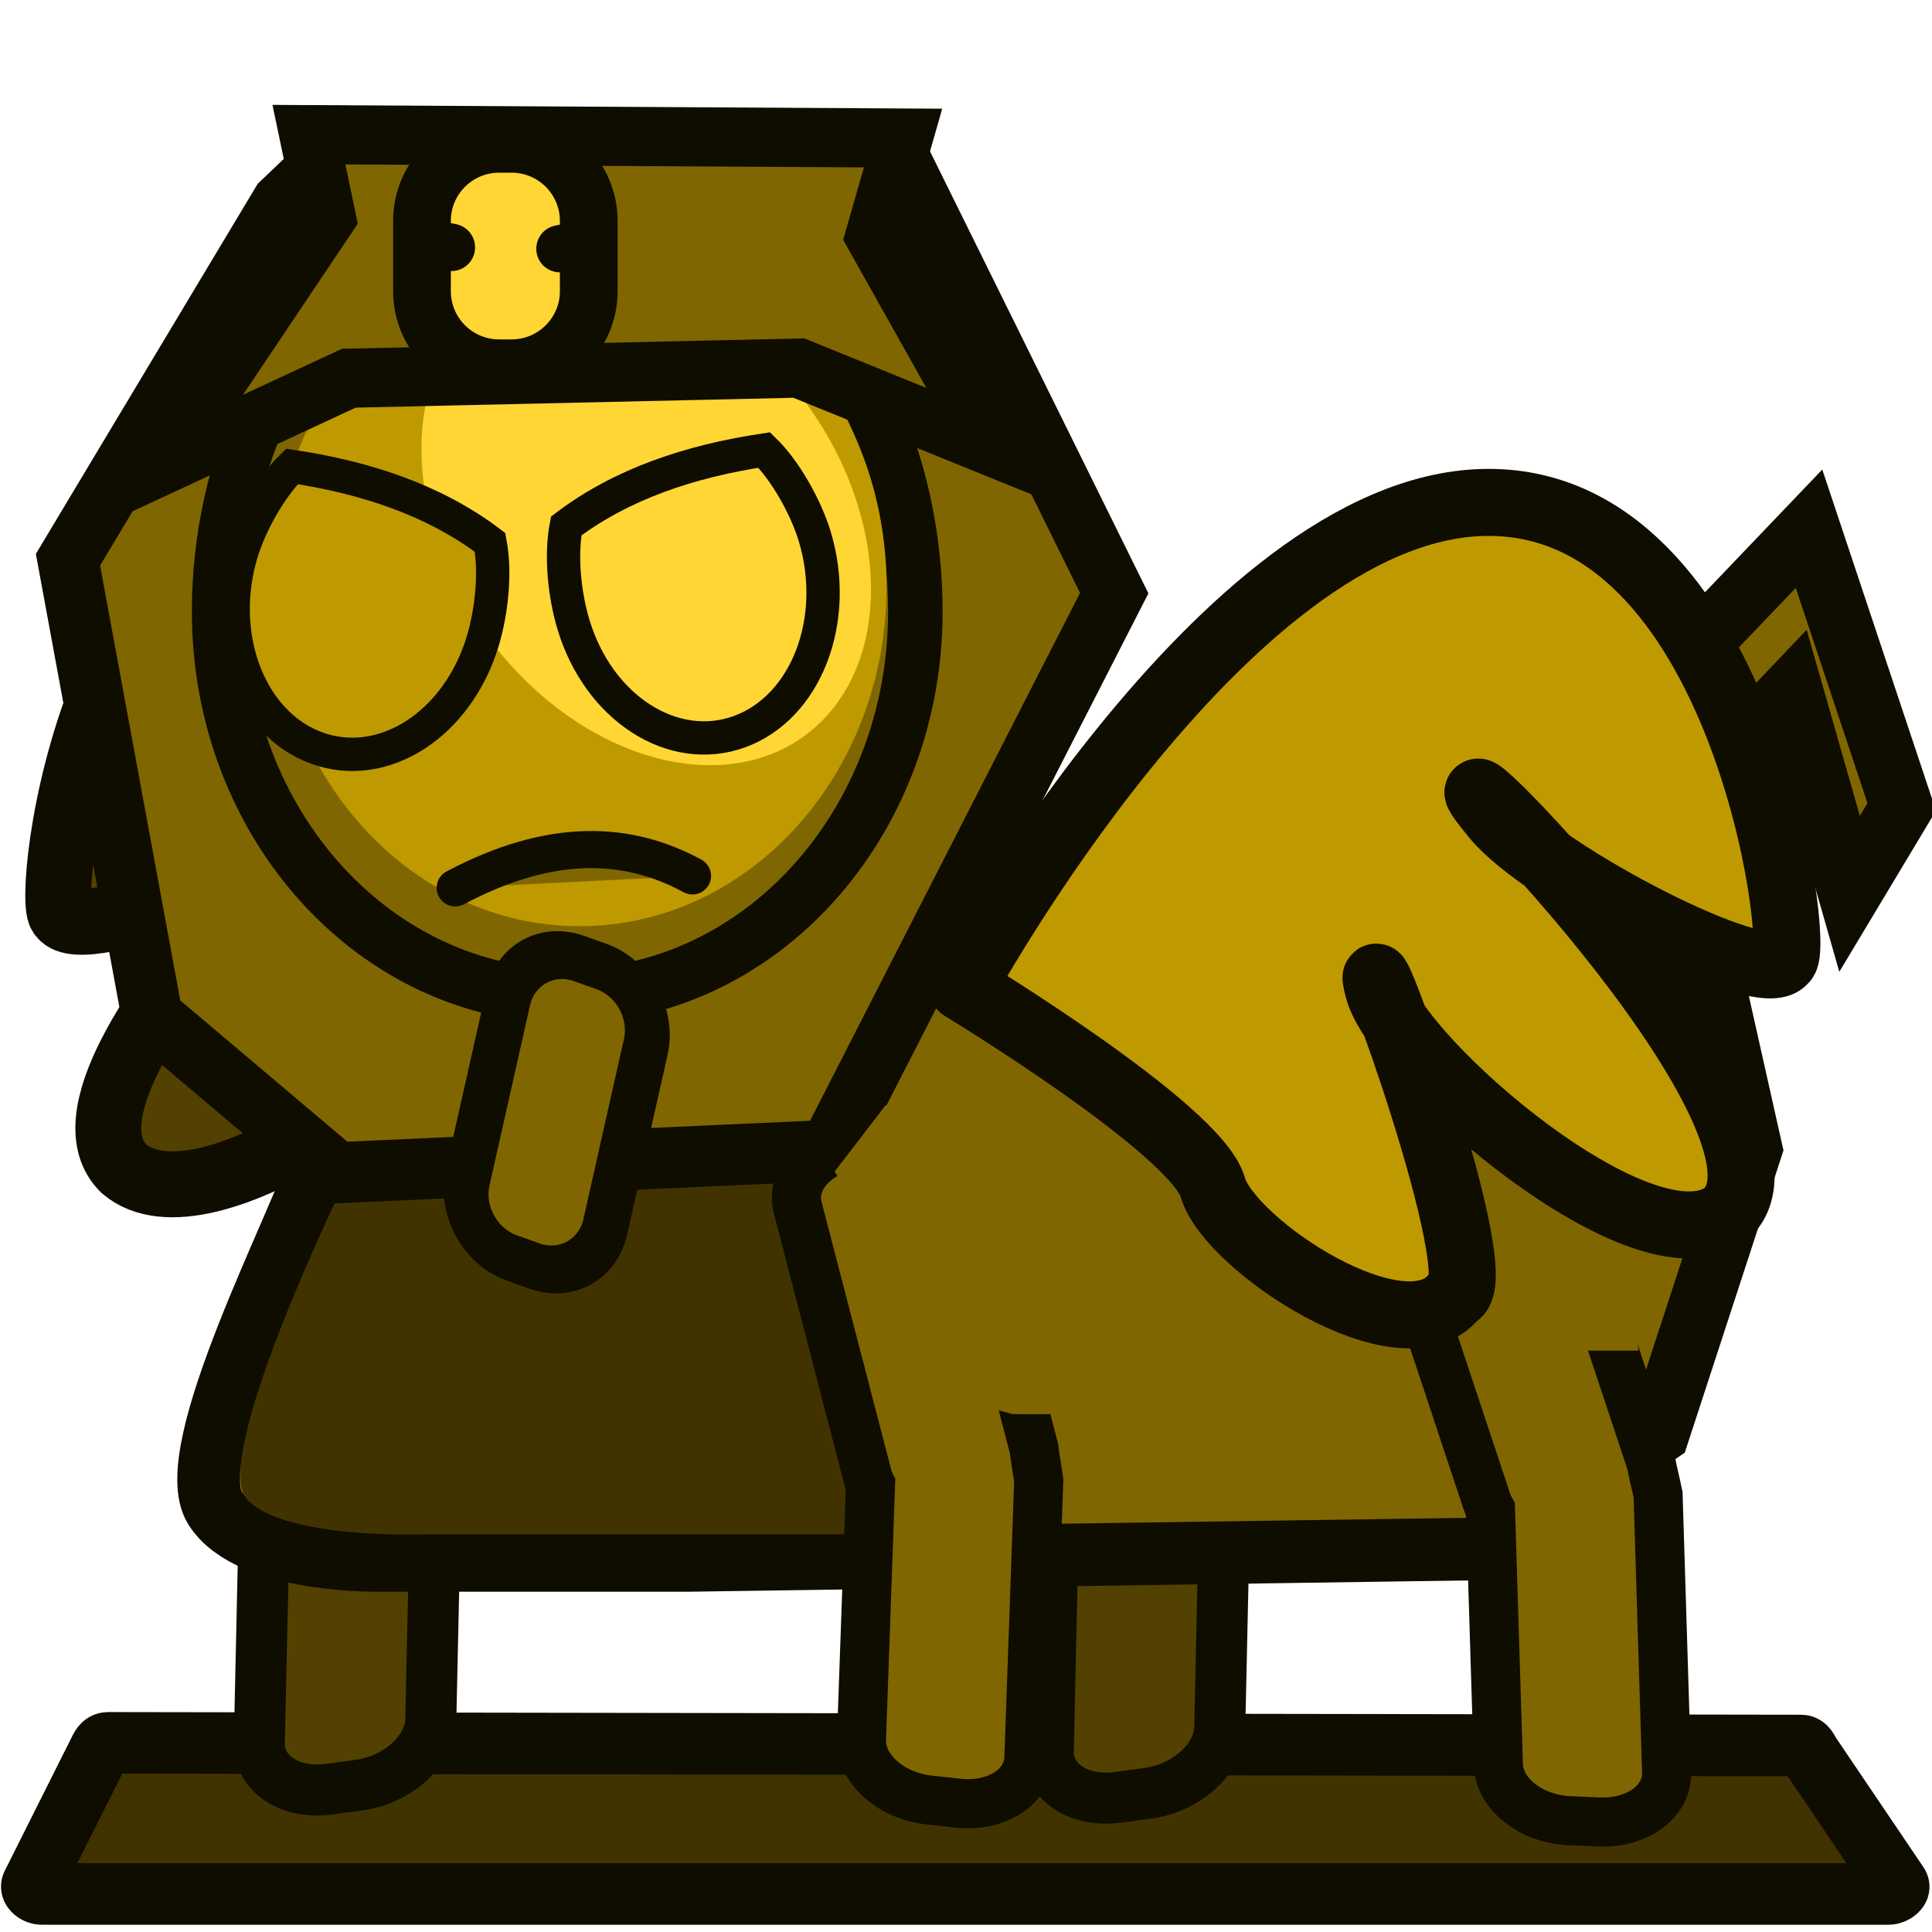
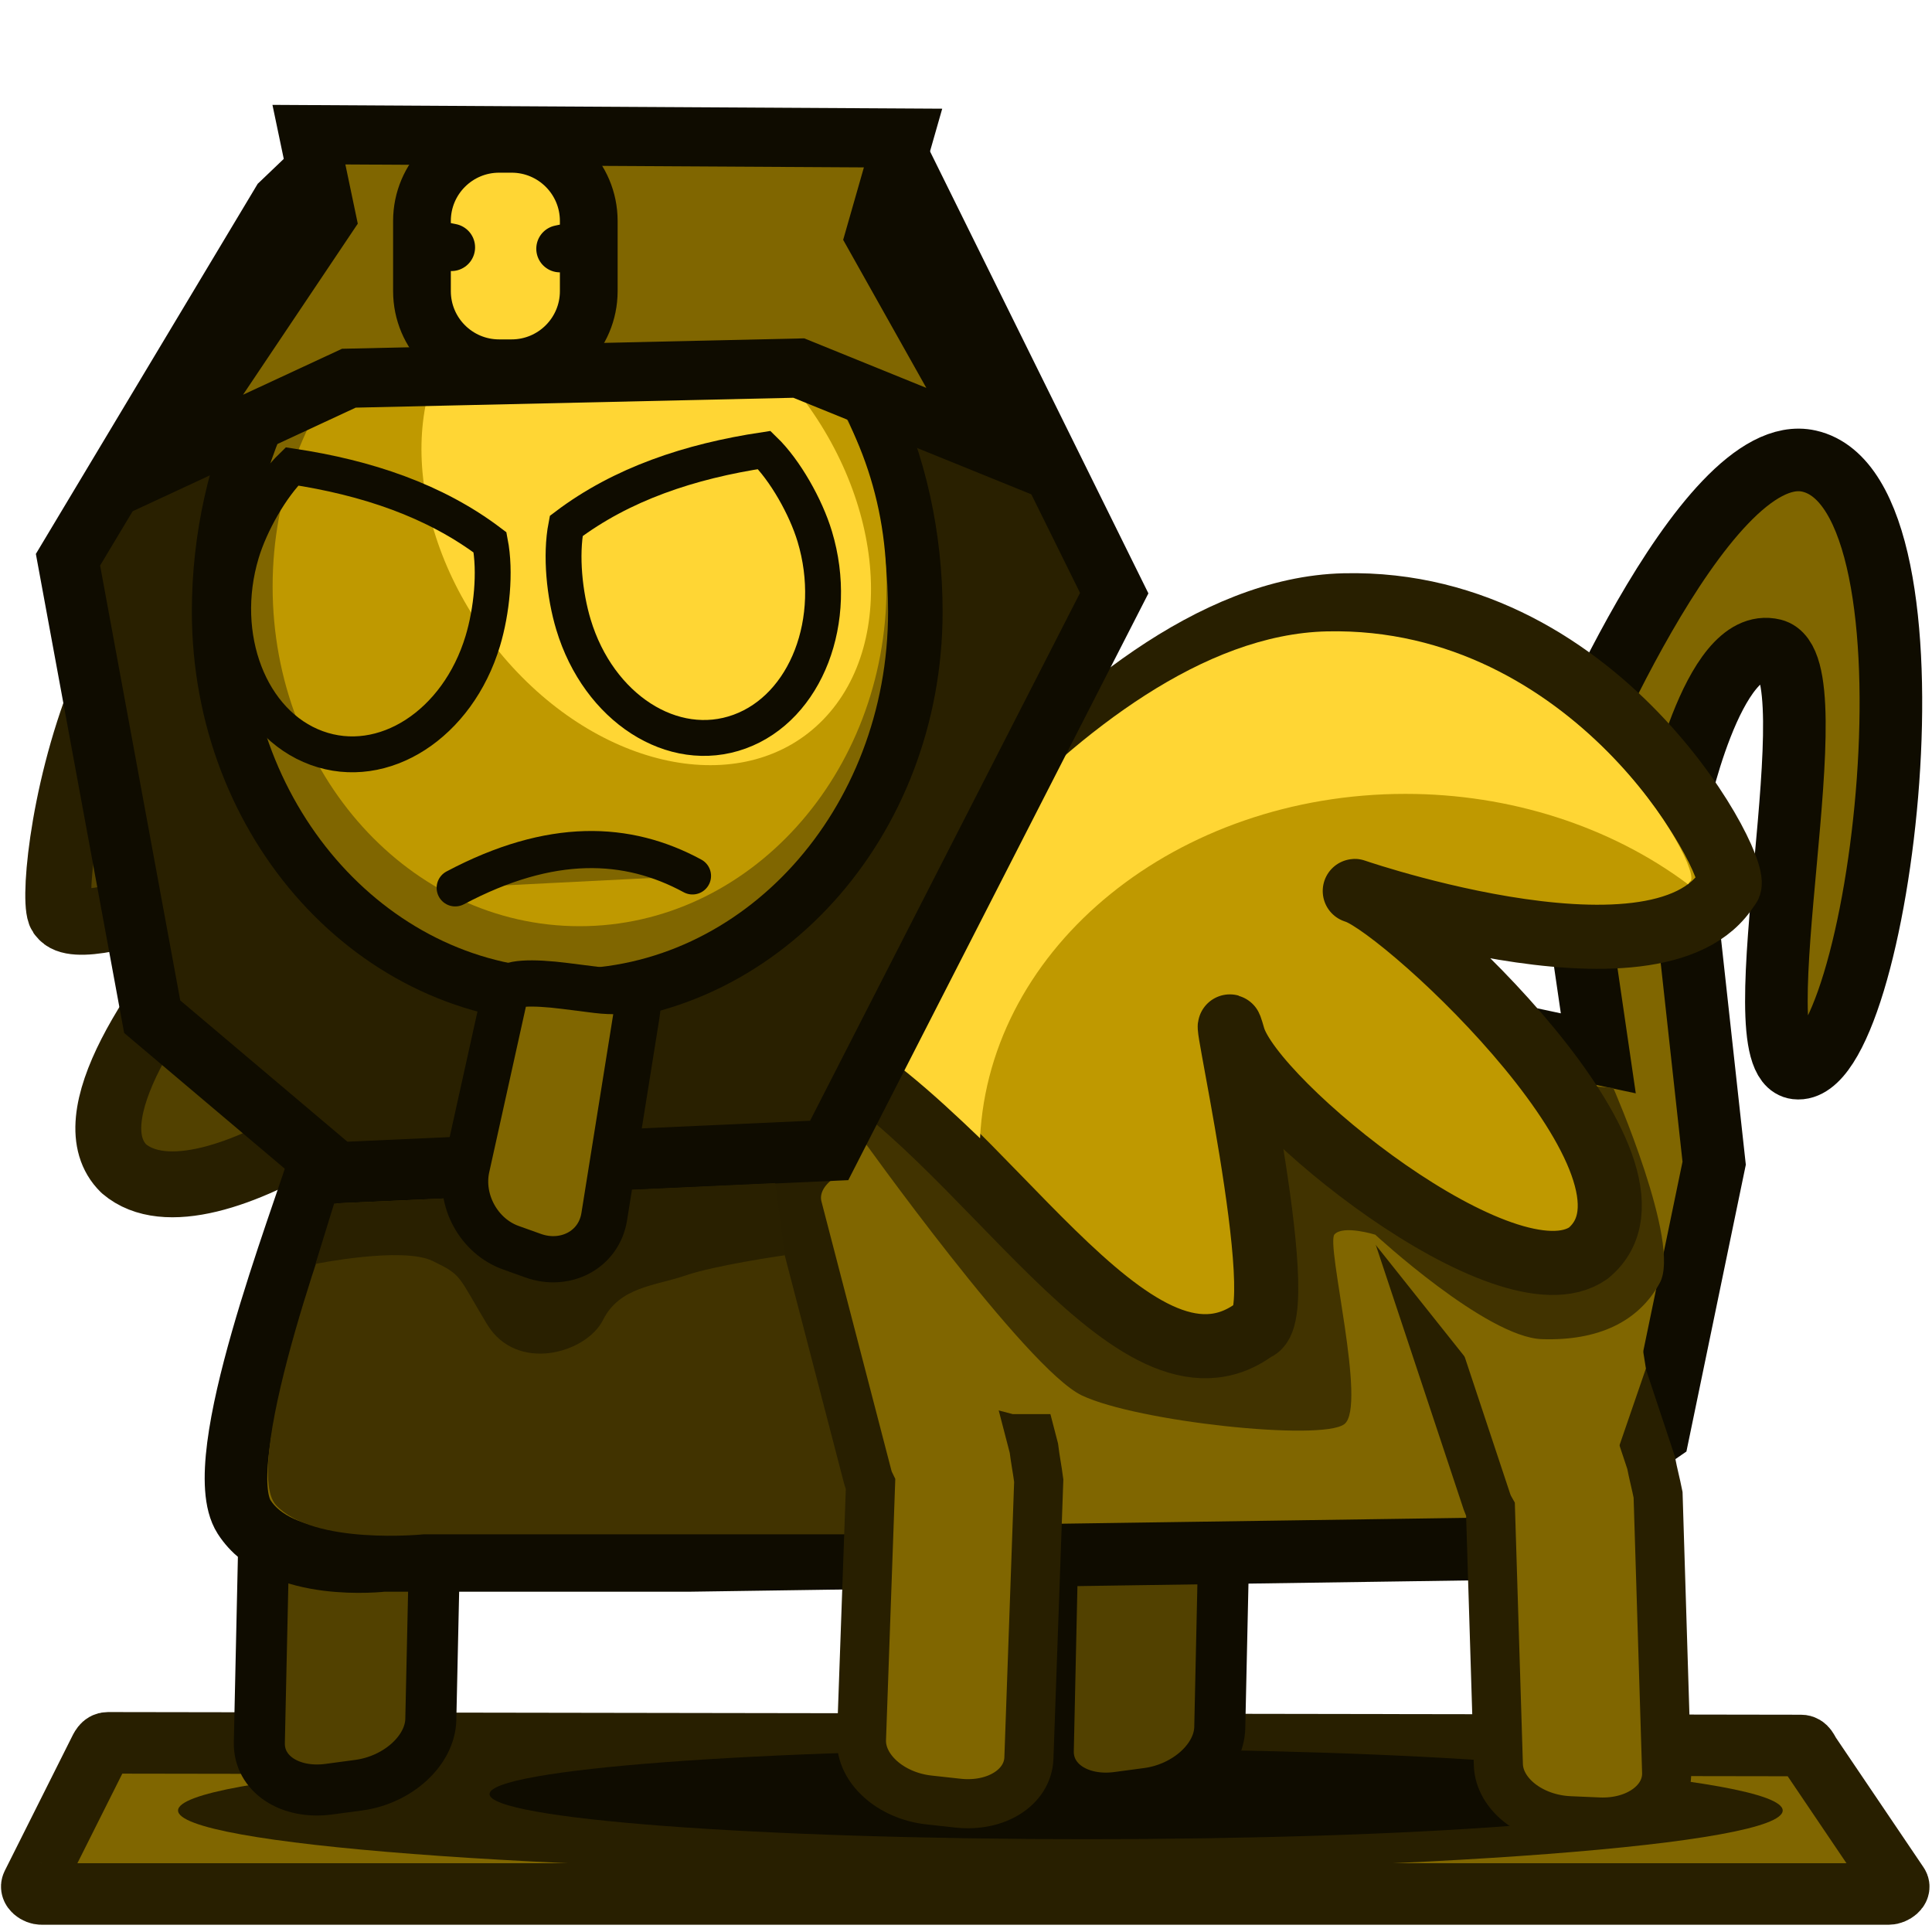
<svg xmlns="http://www.w3.org/2000/svg" width="377.953" height="377.953" viewBox="0 0 100 100" version="1.1" id="svg1" xml:space="preserve">
  <defs id="defs1">
    <filter style="color-interpolation-filters:sRGB;" id="filter6" x="-0.719" y="-0.458" width="2.439" height="1.916">
      <feGaussianBlur stdDeviation="5" result="fbSourceGraphic" id="feGaussianBlur5" />
      <feGaussianBlur stdDeviation="0.01" in="SourceGraphic" result="result1" id="feGaussianBlur6" />
      <feComposite in2="result1" operator="arithmetic" in="fbSourceGraphic" k2="0.5" k3="0.5" result="result2" id="feComposite6" />
      <feBlend in2="fbSourceGraphic" mode="normal" result="result3" id="feBlend6" />
    </filter>
    <linearGradient id="linearGradient13895">
      <stop style="stop-color:#000000;stop-opacity:1;" offset="0" id="stop13893" />
    </linearGradient>
    <filter style="color-interpolation-filters:sRGB;" id="filter14269" x="-0.312" y="-0.296" width="1.623" height="1.592">
      <feGaussianBlur stdDeviation="0.205" result="blur" id="feGaussianBlur14263" />
      <feComposite in="SourceGraphic" in2="blur" operator="in" result="composite1" id="feComposite14265" />
      <feComposite in="composite1" in2="composite1" operator="in" result="composite2" id="feComposite14267" />
    </filter>
    <filter style="color-interpolation-filters:sRGB;" id="filter6-3" x="-0.719" y="-0.458" width="2.439" height="1.916">
      <feGaussianBlur stdDeviation="5" result="fbSourceGraphic" id="feGaussianBlur5-6" />
      <feGaussianBlur stdDeviation="0.01" in="SourceGraphic" result="result1" id="feGaussianBlur6-7" />
      <feComposite in2="result1" operator="arithmetic" in="fbSourceGraphic" k2="0.5" k3="0.5" result="result2" id="feComposite6-5" />
      <feBlend in2="fbSourceGraphic" mode="normal" result="result3" id="feBlend6-3" />
    </filter>
    <filter style="color-interpolation-filters:sRGB;" id="filter14269-6" x="-0.312" y="-0.296" width="1.623" height="1.592">
      <feGaussianBlur stdDeviation="0.205" result="blur" id="feGaussianBlur14263-7" />
      <feComposite in="SourceGraphic" in2="blur" operator="in" result="composite1" id="feComposite14265-5" />
      <feComposite in="composite1" in2="composite1" operator="in" result="composite2" id="feComposite14267-3" />
    </filter>
    <filter style="color-interpolation-filters:sRGB;" id="filter14269-67" x="-0.312" y="-0.296" width="1.623" height="1.592">
      <feGaussianBlur stdDeviation="0.205" result="blur" id="feGaussianBlur14263-53" />
      <feComposite in="SourceGraphic" in2="blur" operator="in" result="composite1" id="feComposite14265-56" />
      <feComposite in="composite1" in2="composite1" operator="in" result="composite2" id="feComposite14267-29" />
    </filter>
    <filter style="color-interpolation-filters:sRGB;" id="filter14269-3" x="-0.312" y="-0.296" width="1.623" height="1.592">
      <feGaussianBlur stdDeviation="0.205" result="blur" id="feGaussianBlur14263-5" />
      <feComposite in="SourceGraphic" in2="blur" operator="in" result="composite1" id="feComposite14265-6" />
      <feComposite in="composite1" in2="composite1" operator="in" result="composite2" id="feComposite14267-2" />
    </filter>
    <filter style="color-interpolation-filters:sRGB;" id="filter14269-35" x="-0.312" y="-0.296" width="1.623" height="1.592">
      <feGaussianBlur stdDeviation="0.205" result="blur" id="feGaussianBlur14263-6" />
      <feComposite in="SourceGraphic" in2="blur" operator="in" result="composite1" id="feComposite14265-2" />
      <feComposite in="composite1" in2="composite1" operator="in" result="composite2" id="feComposite14267-9" />
    </filter>
    <filter style="color-interpolation-filters:sRGB;" id="filter14269-6-1" x="-0.312" y="-0.296" width="1.623" height="1.592">
      <feGaussianBlur stdDeviation="0.205" result="blur" id="feGaussianBlur14263-7-2" />
      <feComposite in="SourceGraphic" in2="blur" operator="in" result="composite1" id="feComposite14265-5-7" />
      <feComposite in="composite1" in2="composite1" operator="in" result="composite2" id="feComposite14267-3-0" />
    </filter>
    <filter style="color-interpolation-filters:sRGB;" id="filter14269-3-5" x="-0.312" y="-0.296" width="1.623" height="1.592">
      <feGaussianBlur stdDeviation="0.205" result="blur" id="feGaussianBlur14263-56" />
      <feComposite in="SourceGraphic" in2="blur" operator="in" result="composite1" id="feComposite14265-29" />
      <feComposite in="composite1" in2="composite1" operator="in" result="composite2" id="feComposite14267-1" />
    </filter>
    <filter style="color-interpolation-filters:sRGB;" id="filter14269-5" x="-0.312" y="-0.296" width="1.623" height="1.592">
      <feGaussianBlur stdDeviation="0.205" result="blur" id="feGaussianBlur14263-6-1" />
      <feComposite in="SourceGraphic" in2="blur" operator="in" result="composite1" id="feComposite14265-2-27" />
      <feComposite in="composite1" in2="composite1" operator="in" result="composite2" id="feComposite14267-9-0" />
    </filter>
    <filter style="color-interpolation-filters:sRGB;" id="filter14269-1" x="-0.312" y="-0.296" width="1.623" height="1.592">
      <feGaussianBlur stdDeviation="0.205" result="blur" id="feGaussianBlur14263-2" />
      <feComposite in="SourceGraphic" in2="blur" operator="in" result="composite1" id="feComposite14265-7" />
      <feComposite in="composite1" in2="composite1" operator="in" result="composite2" id="feComposite14267-0" />
    </filter>
    <filter style="color-interpolation-filters:sRGB;" id="filter14269-2" x="-0.312" y="-0.296" width="1.623" height="1.592">
      <feGaussianBlur stdDeviation="0.205" result="blur" id="feGaussianBlur14263-61" />
      <feComposite in="SourceGraphic" in2="blur" operator="in" result="composite1" id="feComposite14265-8" />
      <feComposite in="composite1" in2="composite1" operator="in" result="composite2" id="feComposite14267-7" />
    </filter>
    <filter style="color-interpolation-filters:sRGB;" id="filter14269-5-5" x="-0.312" y="-0.296" width="1.623" height="1.592">
      <feGaussianBlur stdDeviation="0.205" result="blur" id="feGaussianBlur14263-6-9" />
      <feComposite in="SourceGraphic" in2="blur" operator="in" result="composite1" id="feComposite14265-2-2" />
      <feComposite in="composite1" in2="composite1" operator="in" result="composite2" id="feComposite14267-9-2" />
    </filter>
    <filter style="color-interpolation-filters:sRGB;" id="filter14269-9" x="-0.312" y="-0.296" width="1.623" height="1.592">
      <feGaussianBlur stdDeviation="0.205" result="blur" id="feGaussianBlur14263-3" />
      <feComposite in="SourceGraphic" in2="blur" operator="in" result="composite1" id="feComposite14265-1" />
      <feComposite in="composite1" in2="composite1" operator="in" result="composite2" id="feComposite14267-94" />
    </filter>
    <filter style="color-interpolation-filters:sRGB;" id="filter14269-5-0" x="-0.312" y="-0.296" width="1.623" height="1.592">
      <feGaussianBlur stdDeviation="0.205" result="blur" id="feGaussianBlur14263-6-6" />
      <feComposite in="SourceGraphic" in2="blur" operator="in" result="composite1" id="feComposite14265-2-3" />
      <feComposite in="composite1" in2="composite1" operator="in" result="composite2" id="feComposite14267-9-20" />
    </filter>
    <filter style="color-interpolation-filters:sRGB;" id="filter14269-52" x="-0.312" y="-0.296" width="1.623" height="1.592">
      <feGaussianBlur stdDeviation="0.205" result="blur" id="feGaussianBlur14263-5-3" />
      <feComposite in="SourceGraphic" in2="blur" operator="in" result="composite1" id="feComposite14265-4" />
      <feComposite in="composite1" in2="composite1" operator="in" result="composite2" id="feComposite14267-74" />
    </filter>
    <filter style="color-interpolation-filters:sRGB;" id="filter14269-5-4" x="-0.312" y="-0.296" width="1.623" height="1.592">
      <feGaussianBlur stdDeviation="0.205" result="blur" id="feGaussianBlur14263-6-3" />
      <feComposite in="SourceGraphic" in2="blur" operator="in" result="composite1" id="feComposite14265-2-1" />
      <feComposite in="composite1" in2="composite1" operator="in" result="composite2" id="feComposite14267-9-4" />
    </filter>
  </defs>
  <g id="layer1">
-     <path id="rect1" style="fill:#413300;stroke:#0f0c00;stroke-width:3.186;stroke-linecap:round" d="m 5.59,90.209 87.63,0.138 c 0.269,4.25e-4 0.335,0.263 0.486,0.486 l 4.537,6.713 c 0.151,0.223 -0.217,0.486 -0.486,0.486 H 2.156 c -0.269,0 -0.606,-0.245 -0.486,-0.486 l 3.434,-6.851 c 0.121,-0.241 0.217,-0.486 0.486,-0.486 z" />
+     <path id="rect1" style="fill:#806600;stroke:#281f00;stroke-width:3.186;stroke-linecap:round;fill-opacity:1;stroke-opacity:1" d="m 5.59,90.209 87.63,0.138 c 0.269,4.25e-4 0.335,0.263 0.486,0.486 l 4.537,6.713 c 0.151,0.223 -0.217,0.486 -0.486,0.486 H 2.156 c -0.269,0 -0.606,-0.245 -0.486,-0.486 l 3.434,-6.851 c 0.121,-0.241 0.217,-0.486 0.486,-0.486 z" />
+     <ellipse style="fill:#281f00;fill-opacity:1;stroke:none;stroke-width:1.997;stroke-linecap:round;stroke-dasharray:none;stroke-opacity:1" id="path11" cx="50.744" cy="93.711" rx="41.528" ry="3.182" />
+     <ellipse style="fill:#0f0c00;fill-opacity:1;stroke:none;stroke-width:1.476;stroke-linecap:round;stroke-dasharray:none;stroke-opacity:1" id="ellipse11" cx="56.26" cy="92.862" rx="30.922" ry="2.333" />
    <path id="path31" style="fill:#524100;fill-opacity:1;stroke:#0f0c00;stroke-width:2.642;stroke-miterlimit:4;stroke-dasharray:none;stroke-opacity:1" d="m 62.083,56.52 c -1.263,0.301 -2.303,1.115 -2.629,2.193 L 54.952,73.562 c -0.105,0.612 -0.247,1.184 -0.357,1.796 l -0.336,15.26 c -0.035,1.611 1.574,2.685 3.606,2.41 l 1.538,-0.206 c 2.032,-0.275 3.697,-1.796 3.732,-3.407 l 0.309,-14.033 c 0.074,-0.142 0.136,-0.289 0.182,-0.443 l 4.503,-14.853 c 0.475,-1.568 -0.743,-3.084 -2.729,-3.398 L 63.897,56.449 c -0.621,-0.098 -1.24,-0.065 -1.814,0.071 z" />
-     <path style="fill:#524100;fill-opacity:1;stroke:#0f0c00;stroke-width:3.41;stroke-linecap:round;stroke-linejoin:round;stroke-dasharray:none;stroke-opacity:1" d="m 45.489,53.395 c 0,0 -13.854,-25.577 -27.275,-27.394 C 4.794,24.183 2.262,46.828 3.184,47.373 4.237,48.991 15.461,44.458 17.88,41.787 23.386,35.705 1.18,55.356 6.41,60.491 10.635,64.101 23.19,54.691 24.089,51.126 25.112,47.066 18.378,65.355 20.452,66.137 23.087,69.738 32.021,64.884 32.805,62.057 33.588,59.229 45.489,53.395 45.489,53.395 Z" id="path2" />
+     <path style="fill:#524100;fill-opacity:1;stroke:#281f00;stroke-width:3.41;stroke-linecap:round;stroke-linejoin:round;stroke-dasharray:none;stroke-opacity:1" d="m 45.489,53.395 c 0,0 -13.854,-25.577 -27.275,-27.394 C 4.794,24.183 2.262,46.828 3.184,47.373 4.237,48.991 15.461,44.458 17.88,41.787 23.386,35.705 1.18,55.356 6.41,60.491 10.635,64.101 23.19,54.691 24.089,51.126 25.112,47.066 18.378,65.355 20.452,66.137 23.087,69.738 32.021,64.884 32.805,62.057 33.588,59.229 45.489,53.395 45.489,53.395 Z" id="path2" />
    <path id="rect9714-6" style="fill:#524100;fill-opacity:1;stroke:#0f0c00;stroke-width:2.642;stroke-miterlimit:4;stroke-dasharray:none;stroke-opacity:1" d="m 21.246,56.098 c -1.263,0.301 -2.303,1.115 -2.629,2.193 l -4.501,14.85 c -0.105,0.612 -0.247,1.184 -0.357,1.796 l -0.336,15.26 c -0.035,1.611 1.574,2.685 3.606,2.41 l 1.538,-0.206 c 2.032,-0.275 3.697,-1.796 3.732,-3.407 l 0.309,-14.033 c 0.074,-0.142 0.136,-0.289 0.182,-0.443 l 4.503,-14.853 c 0.475,-1.568 -0.743,-3.084 -2.729,-3.398 l -1.504,-0.239 c -0.621,-0.098 -1.24,-0.065 -1.814,0.071 z" />
-     <path style="fill:#806600;fill-opacity:1;stroke:#0f0c00;stroke-width:3.24;stroke-linecap:round;stroke-dasharray:none;stroke-opacity:1" d="m 18.934,48.366 -1.5,8.7 c 0,0 0.335,-0.843 -0.75,2.7 -1.085,3.543 -7.402,15.408 -5.55,18.3 1.852,2.892 8.7,2.7 8.7,2.7 h 15.9 l 41.4,-0.6 8.7,-6 4.8,-14.7 -3.9,-17.4 6,-6.3 3,10.5 2.7,-4.5 L 93.634,27.366 80.734,40.866 82.834,57.066 65.134,50.766 Z" id="path7" />
-     <path id="path29" style="fill:#806600;fill-opacity:1;stroke:#0f0c00;stroke-width:2.541;stroke-miterlimit:4;stroke-dasharray:none;stroke-opacity:1" d="m 78.342,60.236 c 1.24,0.178 2.266,0.858 2.594,1.847 l 4.523,13.624 c 0.108,0.569 0.251,1.096 0.363,1.664 l 0.443,14.359 c 0.047,1.516 -1.523,2.663 -3.517,2.575 l -1.509,-0.065 C 79.244,94.151 77.601,92.856 77.555,91.34 L 77.147,78.135 C 77.073,78.007 77.012,77.874 76.965,77.733 L 72.44,64.106 c -0.478,-1.439 0.706,-2.97 2.651,-3.433 l 1.472,-0.352 c 0.608,-0.145 1.215,-0.166 1.779,-0.085 z" />
-     <path style="fill:#806600;fill-opacity:1;stroke:none;stroke-width:2.801;stroke-linecap:round" d="m 74.675,53.936 -2.625,3.419 7.725,12.162 1.5,0.392 h 3.525 l -0.525,-7.959 -6,-8.463 z" id="path8" />
-     <path style="fill:#413300;fill-opacity:1;stroke:none;stroke-width:3.24;stroke-linecap:round;stroke-dasharray:none;stroke-opacity:1" d="m 17.734,61.416 c 0,0 -6.894,14.119 -4.939,16.2 1.954,2.081 9.139,1.8 9.139,1.8 h 31.05 L 42.934,56.016 Z" id="path33" />
-     <path style="fill:#806600;fill-opacity:1;stroke:#0f0c00;stroke-width:3.161;stroke-linecap:round;stroke-dasharray:none;stroke-opacity:1" d="M 14.584,10.509 3.519,28.971 7.878,52.624 17.434,60.701 42.918,59.547 57.672,30.701 46.271,7.625 H 17.602 Z" id="path15-3" />
+     <path style="fill:#806600;fill-opacity:1;stroke:#0f0c00;stroke-width:3.24;stroke-linecap:round;stroke-dasharray:none;stroke-opacity:1" d="m 18.934,48.366 -1.606,6.154 c 0,0 0.441,1.703 -0.644,5.246 -1.085,3.543 -5.902,15.858 -4.05,18.75 1.852,2.892 7.2,2.25 7.2,2.25 h 15.9 l 41.4,-0.6 8.7,-6 2.891,-13.958 -1.991,-18.142 c 0,0 1.87,-9.203 5.045,-8.421 3.175,0.782 -1.861,21.273 1.197,21.637 4.33,0.515 8.112,-29.745 0.658,-31.416 C 88.129,22.632 80.734,40.866 80.734,40.866 L 82.728,54.521 65.134,50.766 Z" id="path7" />
+     <path id="path29" style="fill:#806600;fill-opacity:1;stroke:#281f00;stroke-width:2.541;stroke-miterlimit:4;stroke-dasharray:none;stroke-opacity:1" d="m 78.342,60.236 c 1.24,0.178 2.266,0.858 2.594,1.847 l 4.523,13.624 c 0.108,0.569 0.251,1.096 0.363,1.664 l 0.443,14.359 c 0.047,1.516 -1.523,2.663 -3.517,2.575 l -1.509,-0.065 C 79.244,94.151 77.601,92.856 77.555,91.34 L 77.147,78.135 C 77.073,78.007 77.012,77.874 76.965,77.733 L 72.44,64.106 c -0.478,-1.439 0.706,-2.97 2.651,-3.433 l 1.472,-0.352 c 0.608,-0.145 1.215,-0.166 1.779,-0.085 z" />
+     <path style="fill:#806600;fill-opacity:1;stroke:none;stroke-width:3.719;stroke-linecap:round" d="m 70.316,54.713 -2.92,4.936 11.953,15.018 3.455,3.109 2.388,-6.942 -1.096,-6.896 -9.135,-10.357 z" id="path8" />
+     <path style="fill:#413300;fill-opacity:1;stroke:none;stroke-width:3.24;stroke-linecap:round;stroke-dasharray:none;stroke-opacity:1" d="m 17.734,61.416 c 0,0 -5.394,14.419 -3.439,16.5 1.954,2.081 7.639,1.5 7.639,1.5 h 31.05 L 42.934,56.016 Z" id="path33" />
+     <path id="path1" style="fill:#806600;fill-opacity:1;stroke:#281f00;stroke-width:2.541;stroke-miterlimit:4;stroke-dasharray:none;stroke-opacity:1" d="m 47.437,59.044 c 1.226,0.26 2.204,1.006 2.466,2.015 l 3.61,13.894 c 0.07,0.575 0.178,1.11 0.252,1.684 l -0.509,14.357 c -0.054,1.516 -1.696,2.557 -3.68,2.336 L 48.074,93.165 C 46.09,92.944 44.536,91.544 44.59,90.028 L 45.059,76.825 C 44.993,76.692 44.941,76.555 44.904,76.411 L 41.291,62.514 c -0.381,-1.467 0.901,-2.916 2.872,-3.25 l 1.492,-0.253 c 0.616,-0.104 1.223,-0.085 1.781,0.033 z" />
+     <path style="fill:#806600;fill-opacity:1;stroke:none;stroke-width:2.801;stroke-linecap:round" d="m 45.825,57.223 -2.625,3.419 7.725,12.162 1.5,0.392 H 55.95 L 55.425,65.238 49.425,56.775 Z" id="path6" />
+     <path style="fill:#413300;fill-opacity:1;stroke:none;stroke-width:1.857;stroke-linecap:round;stroke-dasharray:none;stroke-opacity:1" d="m 44.495,58.761 c 0,0 8.636,12.113 11.508,13.47 2.873,1.357 12.379,2.373 13.576,1.485 1.198,-0.888 -0.966,-9.331 -0.505,-9.826 0.461,-0.496 2.109,0.018 2.109,0.018 0,0 5.753,5.313 8.631,5.407 2.878,0.093 4.988,-0.879 6.099,-2.917 1.111,-2.037 -2.409,-10.085 -2.409,-10.085 L 49.639,53.457 Z" id="path9" />
+     <path style="fill:#bf9900;fill-opacity:1;stroke:#281f00;stroke-width:3.317;stroke-linecap:round;stroke-linejoin:round;stroke-dasharray:none;stroke-opacity:1" d="m 42.531,54.192 c 0,0 13.5,-22.539 27.042,-22.861 13.542,-0.322 20.804,14.156 19.881,14.571 -3.608,5.974 -20.949,-0.358 -19.223,0.254 2.631,0.934 17.17,14.432 11.982,18.706 -4.202,2.948 -17.395,-7.761 -18.375,-11.193 -1.117,-3.91 3.209,14.599 1.127,15.118 -6.284,4.662 -14.118,-10.241 -22.433,-14.594 z" id="path5" />
+     <path id="path10" style="fill:#ffd634;fill-opacity:1;stroke:none;stroke-width:3.039;stroke-linecap:round;stroke-linejoin:round;stroke-dasharray:none;stroke-opacity:1" d="m 68.685,32.68 c -12.797,0.286 -25.554,20.307 -25.554,20.307 2.594,1.276 5.138,3.574 7.596,5.93 a 22.041,18.588 0 0 1 22.023,-17.826 22.041,18.588 0 0 1 14.622,4.679 c 0.034,-0.048 0.068,-0.097 0.1,-0.147 0.872,-0.369 -5.99,-13.229 -18.787,-12.943 z" />
+     <path style="fill:#292000;fill-opacity:1;stroke:#0f0c00;stroke-width:3.161;stroke-linecap:round;stroke-dasharray:none;stroke-opacity:1" d="M 14.584,10.509 3.519,28.971 7.878,52.624 17.434,60.701 42.918,59.547 57.672,30.701 46.271,7.625 H 17.602 Z" id="path15-3" />
    <path id="ellipse3-9" style="fill:#806600;fill-opacity:1;stroke:#0f0c00;stroke-width:2.823;stroke-miterlimit:4;stroke-dasharray:none;stroke-opacity:1" d="m 20.838,13.041 c -6.137,3.359 -9.496,11.041 -9.496,18.609 -3.53e-4,10.996 8.067,19.91 18.018,19.91 9.952,-2.33e-4 18.019,-8.914 18.018,-19.91 -1.92e-4,-7.696 -3.317,-15.376 -9.613,-18.668 -1.985,-2.214 -14.844,-2.471 -16.928,0.059 z" />
    <ellipse style="fill:#bf9900;fill-opacity:1;stroke:none;stroke-width:1;stroke-miterlimit:4;stroke-dasharray:none;stroke-opacity:1" id="ellipse4-2" cx="29.999" cy="30.361" rx="15.888" ry="17.579" />
    <ellipse style="fill:#ffd634;fill-opacity:1;stroke:none;stroke-width:2.85;stroke-dasharray:none;stroke-opacity:1" id="ellipse8-6" cx="7.292" cy="42.846" rx="10.294" ry="13.841" transform="matrix(0.6960358,-0.7180071,0.662223,0.7493068,0,0)" />
-     <path id="path12-1" style="fill:#bf9900;fill-opacity:1;stroke:#0f0c00;stroke-width:1.725;stroke-miterlimit:4;stroke-dasharray:none;stroke-opacity:1" d="m 15.113,24.142 c -1.069,1.035 -2.15,2.935 -2.614,4.477 -1.3,4.319 0.442,8.841 3.891,10.099 3.449,1.258 7.299,-1.223 8.599,-5.542 0.464,-1.542 0.671,-3.57 0.375,-5.103 -2.866,-2.168 -6.383,-3.348 -10.251,-3.931 z" />
-     <path id="path3" style="fill:#ffd634;fill-opacity:1;stroke:#0f0c00;stroke-width:1.725;stroke-miterlimit:4;stroke-dasharray:none;stroke-opacity:1" d="m 39.558,23.293 c 1.069,1.035 2.15,2.935 2.614,4.477 1.3,4.319 -0.442,8.841 -3.891,10.099 -3.449,1.258 -7.299,-1.223 -8.599,-5.542 -0.464,-1.542 -0.671,-3.57 -0.375,-5.103 2.866,-2.168 6.383,-3.348 10.251,-3.931 z" />
+     <path id="path12-1" style="fill:none;fill-opacity:1;stroke:#0f0c00;stroke-width:1.857;stroke-miterlimit:4;stroke-dasharray:none;stroke-opacity:1" d="m 15.113,24.142 c -1.069,1.035 -2.15,2.935 -2.614,4.477 -1.3,4.319 0.442,8.841 3.891,10.099 3.449,1.258 7.299,-1.223 8.599,-5.542 0.464,-1.542 0.671,-3.57 0.375,-5.103 -2.866,-2.168 -6.383,-3.348 -10.251,-3.931 z" />
+     <path id="path3" style="fill:none;fill-opacity:1;stroke:#0f0c00;stroke-width:1.857;stroke-miterlimit:4;stroke-dasharray:none;stroke-opacity:1" d="m 39.558,23.293 c 1.069,1.035 2.15,2.935 2.614,4.477 1.3,4.319 -0.442,8.841 -3.891,10.099 -3.449,1.258 -7.299,-1.223 -8.599,-5.542 -0.464,-1.542 -0.671,-3.57 -0.375,-5.103 2.866,-2.168 6.383,-3.348 10.251,-3.931 z" />
    <path style="fill:#806600;fill-opacity:1;stroke:#0f0c00;stroke-width:1.921;stroke-linecap:round;stroke-dasharray:none;stroke-opacity:1" d="m 23.561,45.956 c 4.96,-2.627 8.915,-2.445 12.282,-0.619" id="path12-0" />
    <path style="fill:#806600;fill-opacity:1;stroke:#0f0c00;stroke-width:3.062;stroke-linecap:round;stroke-dasharray:none;stroke-opacity:1" d="M 8.256,24.128 18.057,19.576 41.346,19.051 51.423,23.14 45.29,12.222 46.742,7.145 15.989,6.97 16.888,11.26 Z" id="path16" />
-     <rect style="fill:#806600;fill-opacity:1;stroke:#0f0c00;stroke-width:2.401;stroke-linecap:round;stroke-dasharray:none;stroke-opacity:1" id="rect16-9" width="7.565" height="15.884" x="37.273" y="36.895" ry="3.168" transform="matrix(0.9415832,0.3367804,-0.2195021,0.975612,0,0)" />
+     <path style="fill:#292000;fill-opacity:1;stroke:none;stroke-width:0.946;stroke-linecap:round" d="m 16.33,65.42 c 0,0 4.494,-0.91 6.057,-0.155 1.563,0.756 1.286,0.732 2.821,3.274 1.535,2.542 5.141,1.506 6.004,-0.217 0.863,-1.723 2.7,-1.763 4.263,-2.301 1.563,-0.539 5.158,-1.051 5.158,-1.051 L 40.125,61.237 17.294,62.293 Z" id="path4" />
+     <path id="rect16-9" style="fill:#806600;stroke:#0f0c00;stroke-width:2.393;stroke-linecap:round" d="m 29.252,51.034 1.645,0.208 c 1.741,0.22 2.321,-0.407 2.044,1.326 l -1.665,10.403 c -0.277,1.733 -2.026,2.615 -3.678,2.024 L 26.441,64.581 C 24.788,63.99 23.774,62.137 24.153,60.423 l 2.021,-9.128 c 0.097,-0.439 1.337,-0.481 3.078,-0.261 z" />
    <rect style="fill:#ffd634;fill-opacity:1;stroke:#0f0c00;stroke-width:2.988;stroke-linecap:round;stroke-dasharray:none;stroke-opacity:1" id="rect19" width="8.633" height="11.617" x="21.841" y="7.444" ry="3.993" />
    <path style="fill:#806600;fill-opacity:1;stroke:#0f0c00;stroke-width:2.452;stroke-linecap:round;stroke-dasharray:none;stroke-opacity:1" d="m 21.7,12.467 1.664,0.337" id="path19-2" />
    <path style="fill:#806600;fill-opacity:1;stroke:#0f0c00;stroke-width:2.443;stroke-linecap:round;stroke-dasharray:none;stroke-opacity:1" d="m 30.589,12.53 -1.61,0.345" id="path20-2" />
-     <path id="path1" style="fill:#806600;fill-opacity:1;stroke:#0f0c00;stroke-width:2.541;stroke-miterlimit:4;stroke-dasharray:none;stroke-opacity:1" d="m 47.437,59.044 c 1.226,0.26 2.204,1.006 2.466,2.015 l 3.61,13.894 c 0.07,0.575 0.178,1.11 0.252,1.684 l -0.509,14.357 c -0.054,1.516 -1.696,2.557 -3.68,2.336 L 48.074,93.165 C 46.09,92.944 44.536,91.544 44.59,90.028 L 45.059,76.825 C 44.993,76.692 44.941,76.555 44.904,76.411 L 41.291,62.514 c -0.381,-1.467 0.901,-2.916 2.872,-3.25 l 1.492,-0.253 c 0.616,-0.104 1.223,-0.085 1.781,0.033 z" />
-     <path style="fill:#bf9900;fill-opacity:1;stroke:#0f0c00;stroke-width:3.469;stroke-linecap:round;stroke-linejoin:round;stroke-dasharray:none;stroke-opacity:1" d="m 49.808,51.106 c 0,0 13.452,-24.745 26.946,-25.098 13.494,-0.353 16.502,23.226 15.583,23.682 -1.029,1.546 -12.435,-4.385 -14.927,-7.406 -5.674,-6.878 17.109,15.845 11.94,20.536 -4.187,3.236 -17.034,-7.862 -18.011,-11.63 -1.113,-4.292 6.043,15.281 3.968,15.851 -2.584,3.407 -11.689,-2.596 -12.535,-5.592 -0.847,-2.997 -12.963,-10.343 -12.963,-10.343 z" id="path5" />
-     <path style="fill:#806600;fill-opacity:1;stroke:none;stroke-width:2.801;stroke-linecap:round" d="m 45.825,57.223 -2.625,3.419 7.725,12.162 1.5,0.392 H 55.95 L 55.425,65.238 49.425,56.775 Z" id="path6" />
  </g>
</svg>
